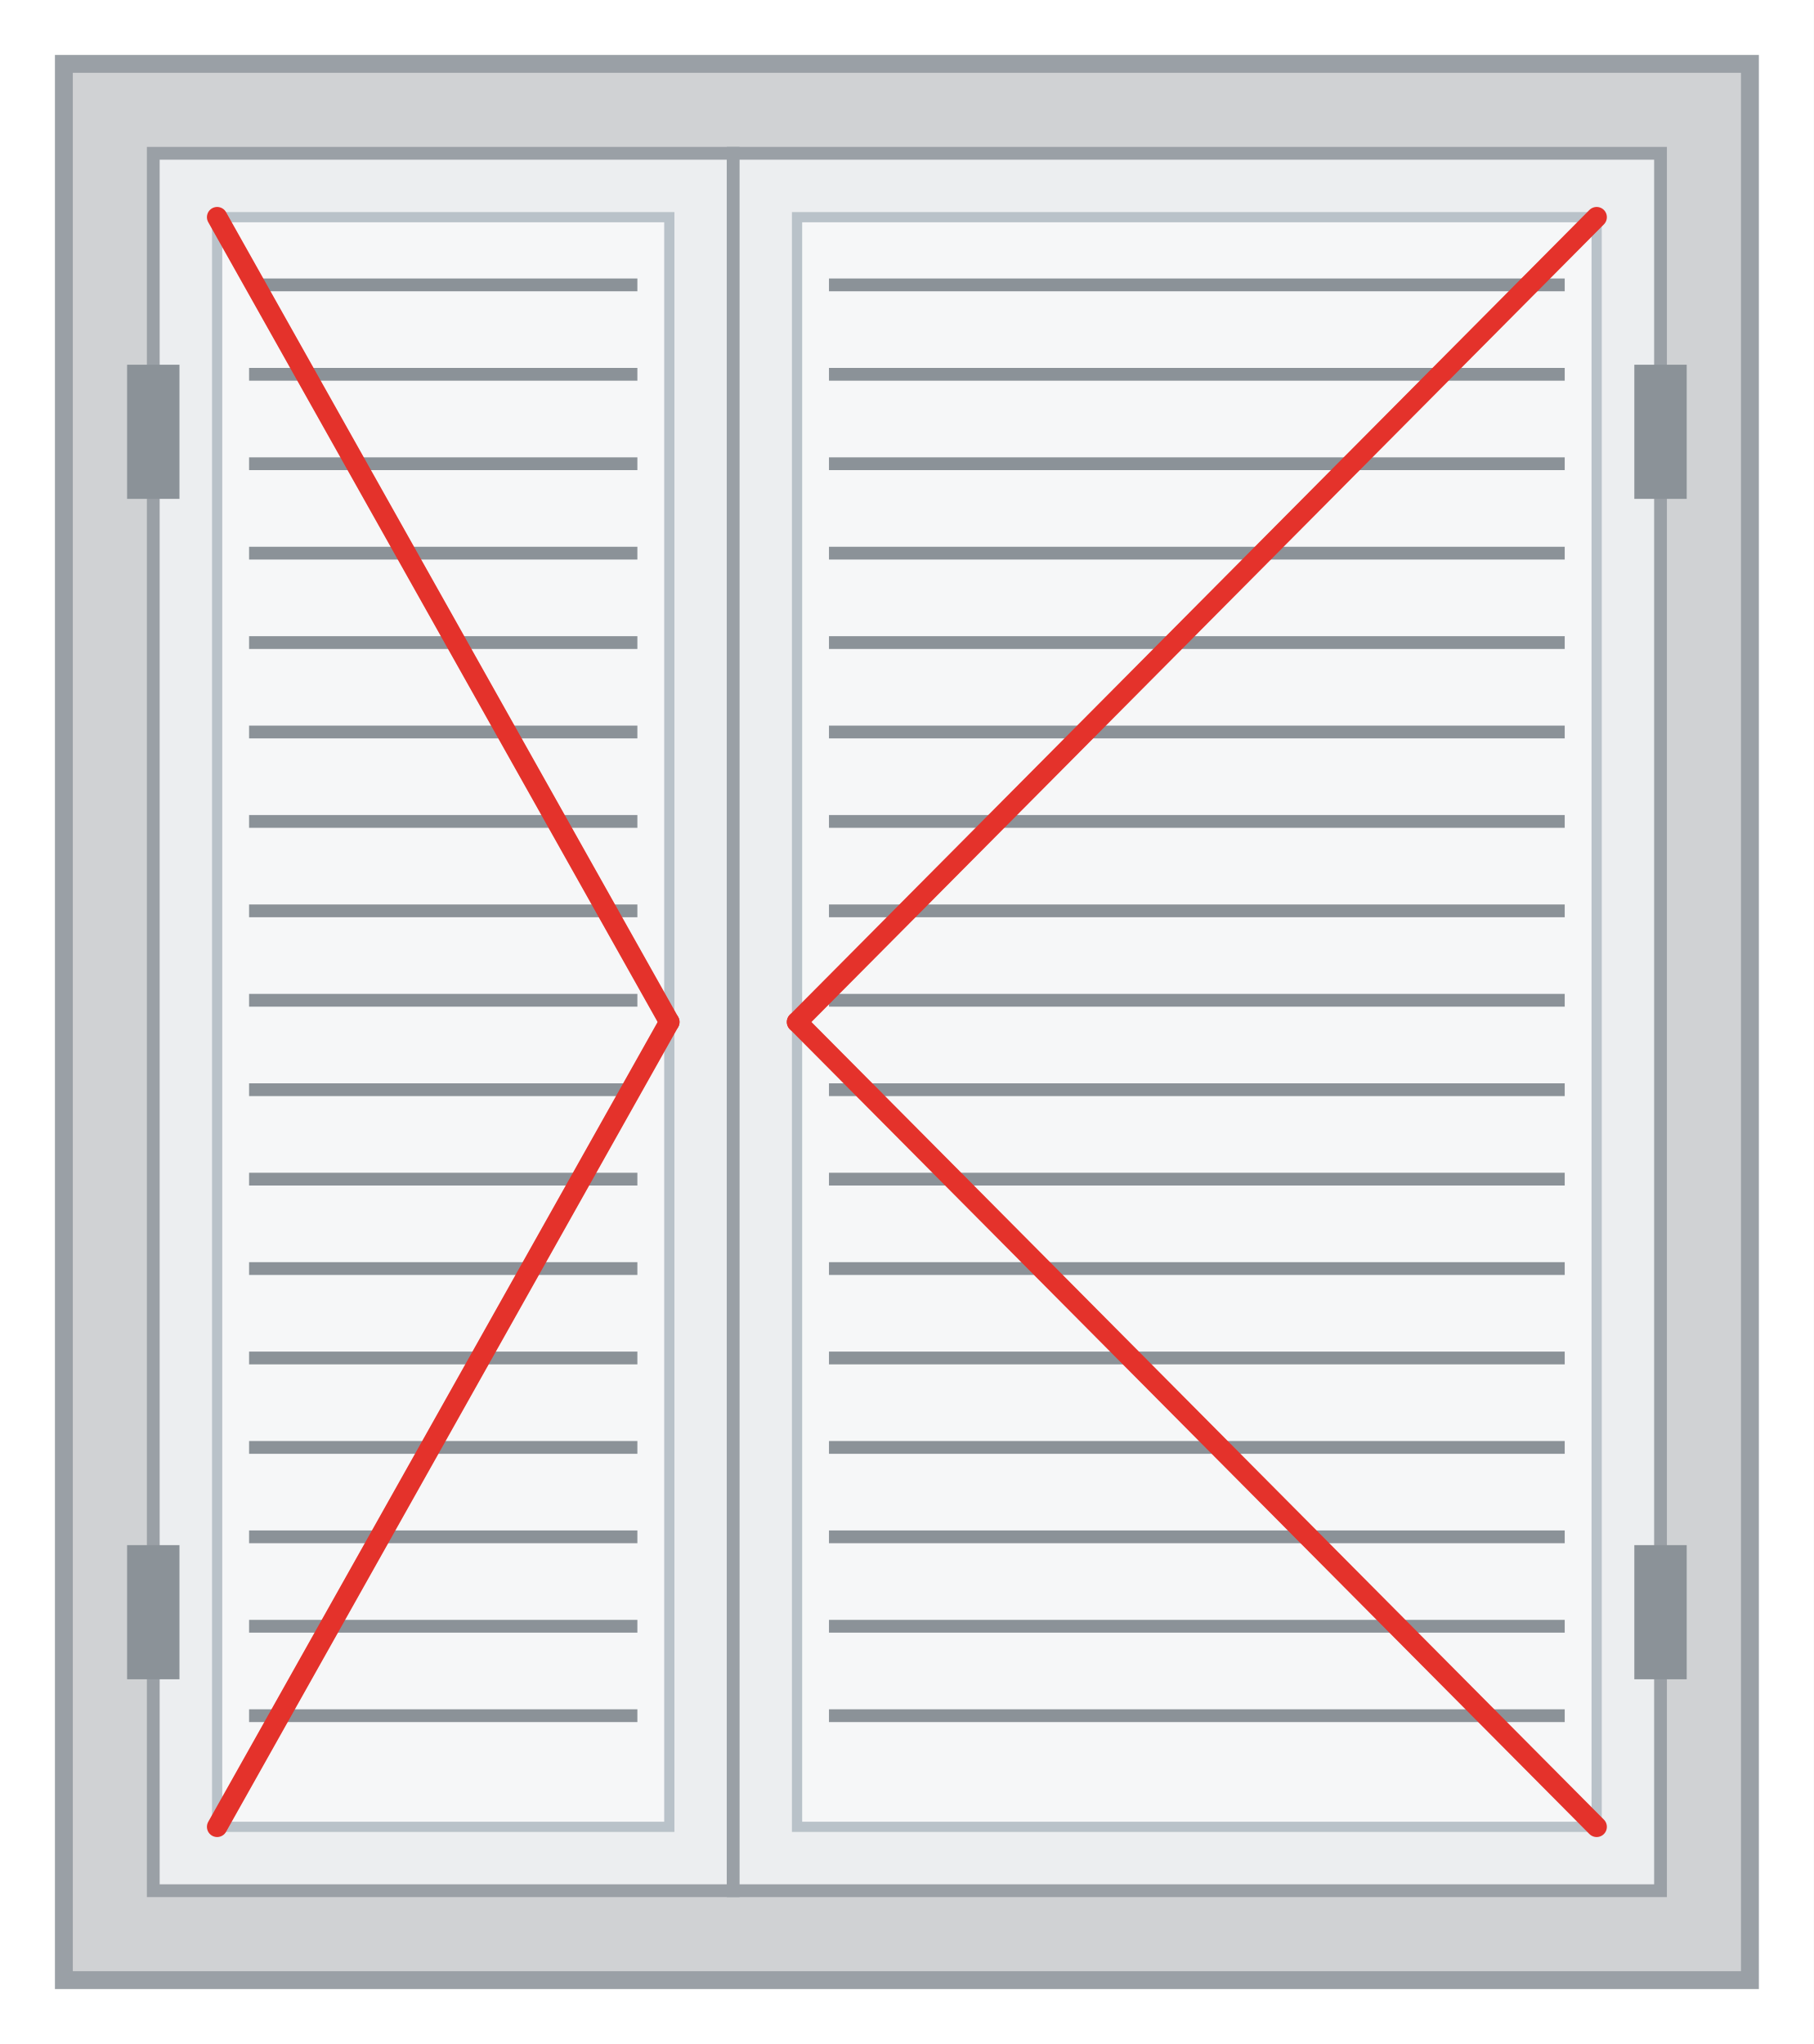
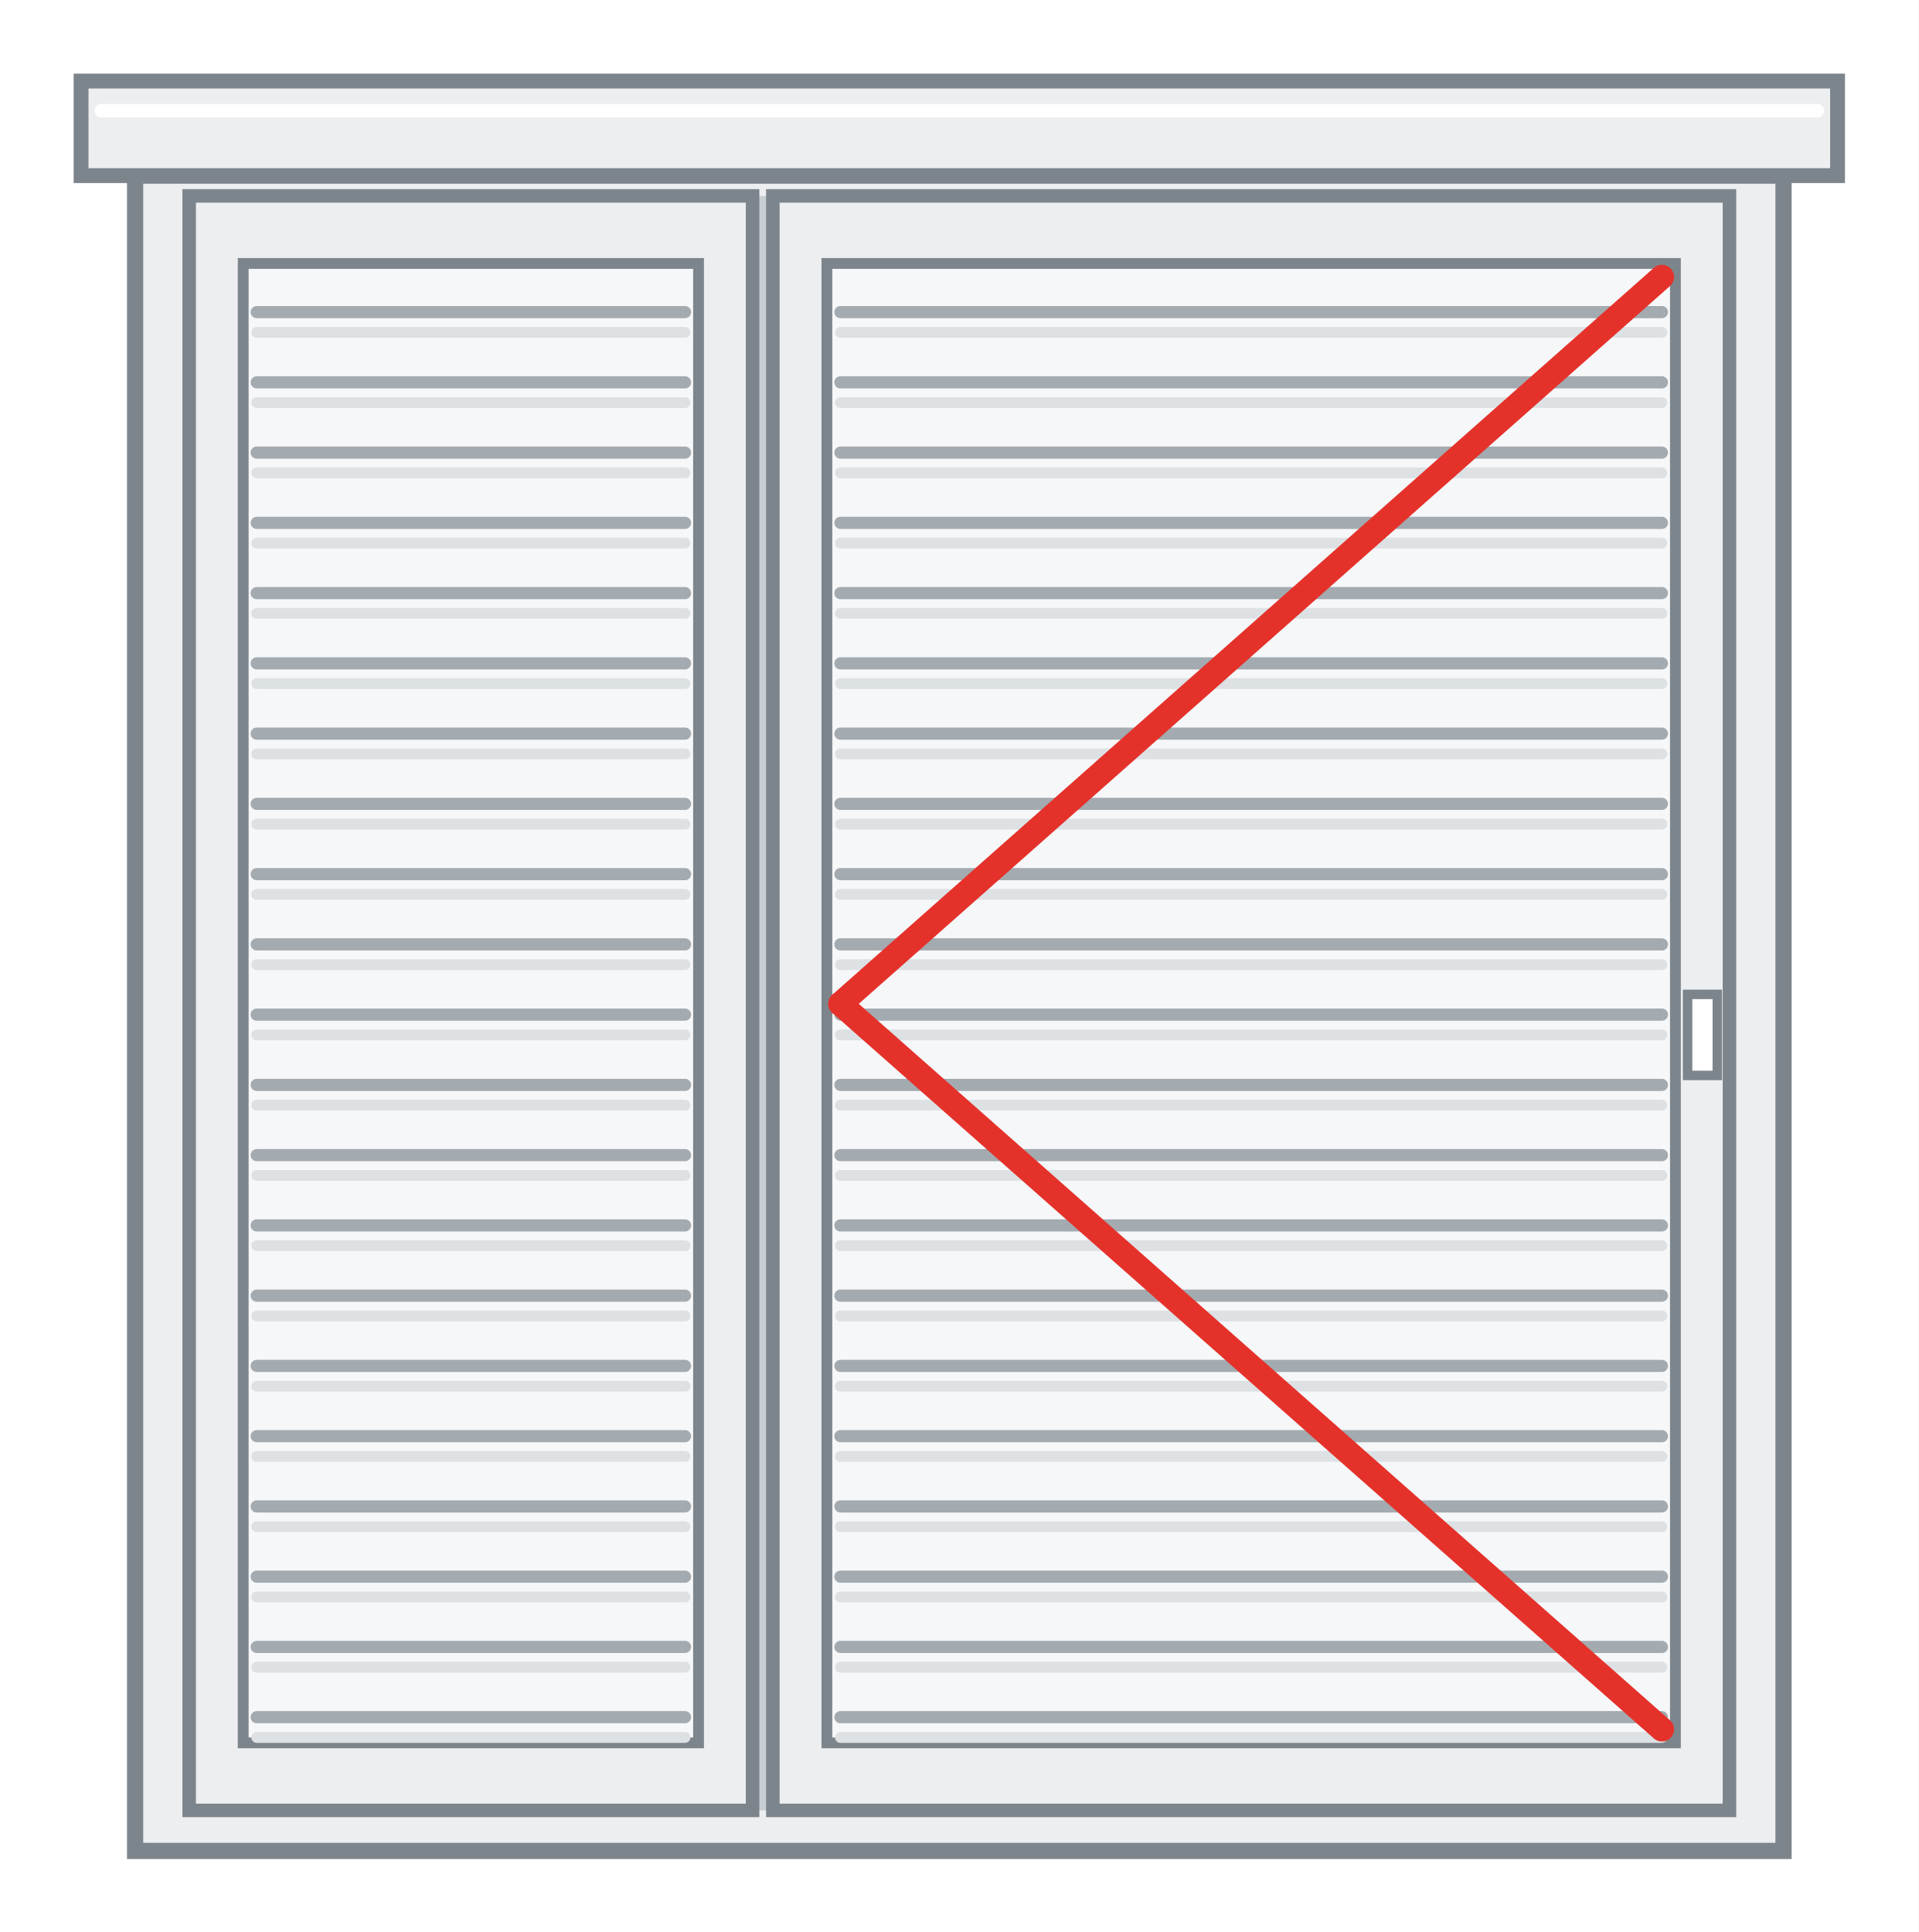
- <svg xmlns="http://www.w3.org/2000/svg" viewBox="0 0 142 160" width="142" height="160" role="img">
-   <rect width="142" height="160" fill="#ffffff" />
-   <rect x="5.0" y="5.0" width="132.0" height="150.0" fill="#d0d2d4" stroke="#9aa0a6" stroke-width="1.4" />
-   <rect x="12.0" y="12.0" width="45.4" height="136.0" fill="#eceef0" stroke="#9aa0a6" stroke-width="1" />
-   <rect x="17.0" y="17.0" width="35.4" height="126.0" fill="#f6f7f8" stroke="#b9c2c9" stroke-width="0.8" />
-   <line x1="19.5" y1="22.3" x2="49.9" y2="22.3" stroke="#8b9298" stroke-width="1" />
-   <line x1="19.5" y1="29.3" x2="49.9" y2="29.3" stroke="#8b9298" stroke-width="1" />
-   <line x1="19.5" y1="36.3" x2="49.9" y2="36.3" stroke="#8b9298" stroke-width="1" />
-   <line x1="19.5" y1="43.3" x2="49.9" y2="43.3" stroke="#8b9298" stroke-width="1" />
-   <line x1="19.5" y1="50.3" x2="49.9" y2="50.3" stroke="#8b9298" stroke-width="1" />
-   <line x1="19.5" y1="57.3" x2="49.9" y2="57.3" stroke="#8b9298" stroke-width="1" />
-   <line x1="19.5" y1="64.3" x2="49.9" y2="64.3" stroke="#8b9298" stroke-width="1" />
-   <line x1="19.5" y1="71.3" x2="49.9" y2="71.3" stroke="#8b9298" stroke-width="1" />
-   <line x1="19.5" y1="78.3" x2="49.9" y2="78.3" stroke="#8b9298" stroke-width="1" />
-   <line x1="19.5" y1="85.3" x2="49.9" y2="85.3" stroke="#8b9298" stroke-width="1" />
-   <line x1="19.5" y1="92.3" x2="49.9" y2="92.3" stroke="#8b9298" stroke-width="1" />
-   <line x1="19.5" y1="99.3" x2="49.9" y2="99.3" stroke="#8b9298" stroke-width="1" />
-   <line x1="19.5" y1="106.3" x2="49.9" y2="106.3" stroke="#8b9298" stroke-width="1" />
-   <line x1="19.5" y1="113.3" x2="49.9" y2="113.3" stroke="#8b9298" stroke-width="1" />
-   <line x1="19.5" y1="120.3" x2="49.9" y2="120.3" stroke="#8b9298" stroke-width="1" />
-   <line x1="19.5" y1="127.3" x2="49.9" y2="127.3" stroke="#8b9298" stroke-width="1" />
-   <line x1="19.5" y1="134.3" x2="49.9" y2="134.3" stroke="#8b9298" stroke-width="1" />
-   <line x1="17.0" y1="17.0" x2="52.4" y2="80.0" stroke="#e4322b" stroke-width="1.6" stroke-linecap="round" />
-   <line x1="17.0" y1="143.0" x2="52.4" y2="80.0" stroke="#e4322b" stroke-width="1.6" stroke-linecap="round" />
-   <rect x="10.2" y="28.8" width="3.6" height="10.0" fill="#8b9298" stroke="#8b9298" stroke-width="0.5" />
-   <rect x="10.2" y="121.2" width="3.6" height="10.0" fill="#8b9298" stroke="#8b9298" stroke-width="0.5" />
-   <rect x="57.4" y="12.0" width="72.6" height="136.0" fill="#eceef0" stroke="#9aa0a6" stroke-width="1" />
-   <rect x="62.4" y="17.0" width="62.6" height="126.0" fill="#f6f7f8" stroke="#b9c2c9" stroke-width="0.8" />
-   <line x1="64.9" y1="22.3" x2="122.5" y2="22.3" stroke="#8b9298" stroke-width="1" />
-   <line x1="64.9" y1="29.3" x2="122.5" y2="29.3" stroke="#8b9298" stroke-width="1" />
-   <line x1="64.9" y1="36.3" x2="122.5" y2="36.3" stroke="#8b9298" stroke-width="1" />
-   <line x1="64.9" y1="43.3" x2="122.5" y2="43.3" stroke="#8b9298" stroke-width="1" />
-   <line x1="64.9" y1="50.3" x2="122.5" y2="50.3" stroke="#8b9298" stroke-width="1" />
-   <line x1="64.9" y1="57.3" x2="122.5" y2="57.3" stroke="#8b9298" stroke-width="1" />
-   <line x1="64.9" y1="64.3" x2="122.5" y2="64.3" stroke="#8b9298" stroke-width="1" />
-   <line x1="64.9" y1="71.3" x2="122.5" y2="71.3" stroke="#8b9298" stroke-width="1" />
-   <line x1="64.9" y1="78.3" x2="122.5" y2="78.3" stroke="#8b9298" stroke-width="1" />
-   <line x1="64.9" y1="85.3" x2="122.5" y2="85.3" stroke="#8b9298" stroke-width="1" />
-   <line x1="64.9" y1="92.3" x2="122.5" y2="92.3" stroke="#8b9298" stroke-width="1" />
-   <line x1="64.9" y1="99.3" x2="122.5" y2="99.3" stroke="#8b9298" stroke-width="1" />
-   <line x1="64.9" y1="106.3" x2="122.5" y2="106.3" stroke="#8b9298" stroke-width="1" />
-   <line x1="64.9" y1="113.3" x2="122.5" y2="113.3" stroke="#8b9298" stroke-width="1" />
-   <line x1="64.9" y1="120.3" x2="122.5" y2="120.3" stroke="#8b9298" stroke-width="1" />
-   <line x1="64.9" y1="127.3" x2="122.5" y2="127.3" stroke="#8b9298" stroke-width="1" />
-   <line x1="64.9" y1="134.3" x2="122.5" y2="134.3" stroke="#8b9298" stroke-width="1" />
-   <line x1="125.0" y1="17.0" x2="62.4" y2="80.0" stroke="#e4322b" stroke-width="1.6" stroke-linecap="round" />
-   <line x1="125.0" y1="143.0" x2="62.4" y2="80.0" stroke="#e4322b" stroke-width="1.6" stroke-linecap="round" />
-   <rect x="128.2" y="28.8" width="3.6" height="10.0" fill="#8b9298" stroke="#8b9298" stroke-width="0.5" />
-   <rect x="128.2" y="121.2" width="3.6" height="10.0" fill="#8b9298" stroke="#8b9298" stroke-width="0.5" />
+ <svg xmlns="http://www.w3.org/2000/svg" viewBox="0 0 142 143" width="142" height="143" role="img">
+   <rect width="142" height="143" fill="#ffffff" />
+   <rect x="10.0" y="13.0" width="122.0" height="124.0" fill="#eceef0" stroke="#7d858c" stroke-width="1.2" />
+   <rect x="14.0" y="14.5" width="114.0" height="119.5" fill="#c9ced3" stroke="none" stroke-width="0" />
+   <rect x="14.0" y="14.5" width="41.7" height="119.5" fill="#eceef0" stroke="#7d858c" stroke-width="1" />
+   <rect x="18.0" y="19.5" width="33.7" height="109.5" fill="#f6f7f8" stroke="#7d858c" stroke-width="0.8" />
+   <line x1="19.0" y1="23.1" x2="50.7" y2="23.1" stroke="#a3aab0" stroke-width="0.9" stroke-linecap="round" />
+   <line x1="19.0" y1="24.6" x2="50.7" y2="24.6" stroke="#dde1e4" stroke-width="0.8" stroke-linecap="round" />
+   <line x1="19.0" y1="28.3" x2="50.7" y2="28.3" stroke="#a3aab0" stroke-width="0.9" stroke-linecap="round" />
+   <line x1="19.0" y1="29.8" x2="50.7" y2="29.8" stroke="#dde1e4" stroke-width="0.8" stroke-linecap="round" />
+   <line x1="19.0" y1="33.5" x2="50.7" y2="33.5" stroke="#a3aab0" stroke-width="0.9" stroke-linecap="round" />
+   <line x1="19.0" y1="35.0" x2="50.7" y2="35.0" stroke="#dde1e4" stroke-width="0.8" stroke-linecap="round" />
+   <line x1="19.0" y1="38.7" x2="50.7" y2="38.7" stroke="#a3aab0" stroke-width="0.9" stroke-linecap="round" />
+   <line x1="19.0" y1="40.2" x2="50.7" y2="40.2" stroke="#dde1e4" stroke-width="0.8" stroke-linecap="round" />
+   <line x1="19.0" y1="43.9" x2="50.7" y2="43.9" stroke="#a3aab0" stroke-width="0.9" stroke-linecap="round" />
+   <line x1="19.0" y1="45.4" x2="50.7" y2="45.4" stroke="#dde1e4" stroke-width="0.8" stroke-linecap="round" />
+   <line x1="19.0" y1="49.1" x2="50.7" y2="49.1" stroke="#a3aab0" stroke-width="0.9" stroke-linecap="round" />
+   <line x1="19.0" y1="50.6" x2="50.7" y2="50.6" stroke="#dde1e4" stroke-width="0.8" stroke-linecap="round" />
+   <line x1="19.0" y1="54.3" x2="50.7" y2="54.3" stroke="#a3aab0" stroke-width="0.9" stroke-linecap="round" />
+   <line x1="19.0" y1="55.8" x2="50.7" y2="55.8" stroke="#dde1e4" stroke-width="0.8" stroke-linecap="round" />
+   <line x1="19.0" y1="59.5" x2="50.7" y2="59.5" stroke="#a3aab0" stroke-width="0.9" stroke-linecap="round" />
+   <line x1="19.0" y1="61.0" x2="50.7" y2="61.0" stroke="#dde1e4" stroke-width="0.8" stroke-linecap="round" />
+   <line x1="19.0" y1="64.7" x2="50.7" y2="64.7" stroke="#a3aab0" stroke-width="0.9" stroke-linecap="round" />
+   <line x1="19.0" y1="66.2" x2="50.7" y2="66.2" stroke="#dde1e4" stroke-width="0.8" stroke-linecap="round" />
+   <line x1="19.0" y1="69.9" x2="50.7" y2="69.9" stroke="#a3aab0" stroke-width="0.9" stroke-linecap="round" />
+   <line x1="19.0" y1="71.4" x2="50.7" y2="71.4" stroke="#dde1e4" stroke-width="0.8" stroke-linecap="round" />
+   <line x1="19.0" y1="75.1" x2="50.7" y2="75.1" stroke="#a3aab0" stroke-width="0.9" stroke-linecap="round" />
+   <line x1="19.0" y1="76.6" x2="50.7" y2="76.6" stroke="#dde1e4" stroke-width="0.8" stroke-linecap="round" />
+   <line x1="19.0" y1="80.3" x2="50.7" y2="80.3" stroke="#a3aab0" stroke-width="0.9" stroke-linecap="round" />
+   <line x1="19.0" y1="81.8" x2="50.7" y2="81.8" stroke="#dde1e4" stroke-width="0.8" stroke-linecap="round" />
+   <line x1="19.0" y1="85.5" x2="50.7" y2="85.5" stroke="#a3aab0" stroke-width="0.9" stroke-linecap="round" />
+   <line x1="19.0" y1="87.0" x2="50.7" y2="87.0" stroke="#dde1e4" stroke-width="0.8" stroke-linecap="round" />
+   <line x1="19.0" y1="90.7" x2="50.7" y2="90.7" stroke="#a3aab0" stroke-width="0.9" stroke-linecap="round" />
+   <line x1="19.0" y1="92.2" x2="50.7" y2="92.2" stroke="#dde1e4" stroke-width="0.8" stroke-linecap="round" />
+   <line x1="19.0" y1="95.9" x2="50.7" y2="95.9" stroke="#a3aab0" stroke-width="0.9" stroke-linecap="round" />
+   <line x1="19.0" y1="97.4" x2="50.7" y2="97.4" stroke="#dde1e4" stroke-width="0.8" stroke-linecap="round" />
+   <line x1="19.0" y1="101.1" x2="50.7" y2="101.1" stroke="#a3aab0" stroke-width="0.9" stroke-linecap="round" />
+   <line x1="19.0" y1="102.6" x2="50.7" y2="102.6" stroke="#dde1e4" stroke-width="0.8" stroke-linecap="round" />
+   <line x1="19.0" y1="106.3" x2="50.7" y2="106.3" stroke="#a3aab0" stroke-width="0.9" stroke-linecap="round" />
+   <line x1="19.0" y1="107.8" x2="50.7" y2="107.8" stroke="#dde1e4" stroke-width="0.8" stroke-linecap="round" />
+   <line x1="19.0" y1="111.5" x2="50.7" y2="111.5" stroke="#a3aab0" stroke-width="0.9" stroke-linecap="round" />
+   <line x1="19.0" y1="113.0" x2="50.7" y2="113.0" stroke="#dde1e4" stroke-width="0.8" stroke-linecap="round" />
+   <line x1="19.0" y1="116.7" x2="50.7" y2="116.7" stroke="#a3aab0" stroke-width="0.9" stroke-linecap="round" />
+   <line x1="19.0" y1="118.2" x2="50.7" y2="118.2" stroke="#dde1e4" stroke-width="0.8" stroke-linecap="round" />
+   <line x1="19.0" y1="121.9" x2="50.7" y2="121.9" stroke="#a3aab0" stroke-width="0.9" stroke-linecap="round" />
+   <line x1="19.0" y1="123.4" x2="50.7" y2="123.4" stroke="#dde1e4" stroke-width="0.8" stroke-linecap="round" />
+   <line x1="19.0" y1="127.1" x2="50.7" y2="127.1" stroke="#a3aab0" stroke-width="0.9" stroke-linecap="round" />
+   <line x1="19.0" y1="128.6" x2="50.7" y2="128.6" stroke="#dde1e4" stroke-width="0.8" stroke-linecap="round" />
+   <rect x="57.2" y="14.5" width="70.8" height="119.5" fill="#eceef0" stroke="#7d858c" stroke-width="1" />
+   <rect x="61.2" y="19.5" width="62.8" height="109.5" fill="#f6f7f8" stroke="#7d858c" stroke-width="0.8" />
+   <line x1="62.2" y1="23.1" x2="123.0" y2="23.1" stroke="#a3aab0" stroke-width="0.9" stroke-linecap="round" />
+   <line x1="62.2" y1="24.6" x2="123.0" y2="24.6" stroke="#dde1e4" stroke-width="0.8" stroke-linecap="round" />
+   <line x1="62.2" y1="28.3" x2="123.0" y2="28.3" stroke="#a3aab0" stroke-width="0.9" stroke-linecap="round" />
+   <line x1="62.2" y1="29.8" x2="123.0" y2="29.8" stroke="#dde1e4" stroke-width="0.8" stroke-linecap="round" />
+   <line x1="62.2" y1="33.5" x2="123.0" y2="33.5" stroke="#a3aab0" stroke-width="0.9" stroke-linecap="round" />
+   <line x1="62.2" y1="35.0" x2="123.0" y2="35.0" stroke="#dde1e4" stroke-width="0.8" stroke-linecap="round" />
+   <line x1="62.2" y1="38.7" x2="123.0" y2="38.7" stroke="#a3aab0" stroke-width="0.9" stroke-linecap="round" />
+   <line x1="62.2" y1="40.2" x2="123.0" y2="40.2" stroke="#dde1e4" stroke-width="0.8" stroke-linecap="round" />
+   <line x1="62.2" y1="43.9" x2="123.0" y2="43.9" stroke="#a3aab0" stroke-width="0.9" stroke-linecap="round" />
+   <line x1="62.2" y1="45.4" x2="123.0" y2="45.4" stroke="#dde1e4" stroke-width="0.8" stroke-linecap="round" />
+   <line x1="62.2" y1="49.1" x2="123.0" y2="49.1" stroke="#a3aab0" stroke-width="0.9" stroke-linecap="round" />
+   <line x1="62.2" y1="50.6" x2="123.0" y2="50.6" stroke="#dde1e4" stroke-width="0.8" stroke-linecap="round" />
+   <line x1="62.2" y1="54.3" x2="123.0" y2="54.3" stroke="#a3aab0" stroke-width="0.9" stroke-linecap="round" />
+   <line x1="62.2" y1="55.8" x2="123.0" y2="55.8" stroke="#dde1e4" stroke-width="0.8" stroke-linecap="round" />
+   <line x1="62.2" y1="59.5" x2="123.0" y2="59.5" stroke="#a3aab0" stroke-width="0.9" stroke-linecap="round" />
+   <line x1="62.2" y1="61.0" x2="123.0" y2="61.0" stroke="#dde1e4" stroke-width="0.8" stroke-linecap="round" />
+   <line x1="62.2" y1="64.7" x2="123.0" y2="64.7" stroke="#a3aab0" stroke-width="0.9" stroke-linecap="round" />
+   <line x1="62.2" y1="66.2" x2="123.0" y2="66.2" stroke="#dde1e4" stroke-width="0.8" stroke-linecap="round" />
+   <line x1="62.2" y1="69.9" x2="123.0" y2="69.9" stroke="#a3aab0" stroke-width="0.9" stroke-linecap="round" />
+   <line x1="62.2" y1="71.4" x2="123.0" y2="71.4" stroke="#dde1e4" stroke-width="0.8" stroke-linecap="round" />
+   <line x1="62.2" y1="75.1" x2="123.0" y2="75.1" stroke="#a3aab0" stroke-width="0.9" stroke-linecap="round" />
+   <line x1="62.2" y1="76.6" x2="123.0" y2="76.6" stroke="#dde1e4" stroke-width="0.8" stroke-linecap="round" />
+   <line x1="62.2" y1="80.3" x2="123.0" y2="80.3" stroke="#a3aab0" stroke-width="0.9" stroke-linecap="round" />
+   <line x1="62.2" y1="81.8" x2="123.0" y2="81.8" stroke="#dde1e4" stroke-width="0.8" stroke-linecap="round" />
+   <line x1="62.2" y1="85.5" x2="123.0" y2="85.5" stroke="#a3aab0" stroke-width="0.9" stroke-linecap="round" />
+   <line x1="62.2" y1="87.0" x2="123.0" y2="87.0" stroke="#dde1e4" stroke-width="0.8" stroke-linecap="round" />
+   <line x1="62.2" y1="90.7" x2="123.0" y2="90.7" stroke="#a3aab0" stroke-width="0.9" stroke-linecap="round" />
+   <line x1="62.2" y1="92.2" x2="123.0" y2="92.2" stroke="#dde1e4" stroke-width="0.8" stroke-linecap="round" />
+   <line x1="62.2" y1="95.9" x2="123.0" y2="95.9" stroke="#a3aab0" stroke-width="0.9" stroke-linecap="round" />
+   <line x1="62.2" y1="97.4" x2="123.0" y2="97.4" stroke="#dde1e4" stroke-width="0.8" stroke-linecap="round" />
+   <line x1="62.2" y1="101.1" x2="123.0" y2="101.1" stroke="#a3aab0" stroke-width="0.9" stroke-linecap="round" />
+   <line x1="62.2" y1="102.6" x2="123.0" y2="102.6" stroke="#dde1e4" stroke-width="0.8" stroke-linecap="round" />
+   <line x1="62.2" y1="106.3" x2="123.0" y2="106.3" stroke="#a3aab0" stroke-width="0.9" stroke-linecap="round" />
+   <line x1="62.2" y1="107.8" x2="123.0" y2="107.8" stroke="#dde1e4" stroke-width="0.8" stroke-linecap="round" />
+   <line x1="62.2" y1="111.5" x2="123.0" y2="111.5" stroke="#a3aab0" stroke-width="0.9" stroke-linecap="round" />
+   <line x1="62.2" y1="113.0" x2="123.0" y2="113.0" stroke="#dde1e4" stroke-width="0.8" stroke-linecap="round" />
+   <line x1="62.2" y1="116.7" x2="123.0" y2="116.7" stroke="#a3aab0" stroke-width="0.9" stroke-linecap="round" />
+   <line x1="62.2" y1="118.2" x2="123.0" y2="118.2" stroke="#dde1e4" stroke-width="0.8" stroke-linecap="round" />
+   <line x1="62.2" y1="121.9" x2="123.0" y2="121.9" stroke="#a3aab0" stroke-width="0.9" stroke-linecap="round" />
+   <line x1="62.2" y1="123.4" x2="123.0" y2="123.4" stroke="#dde1e4" stroke-width="0.8" stroke-linecap="round" />
+   <line x1="62.2" y1="127.1" x2="123.0" y2="127.1" stroke="#a3aab0" stroke-width="0.9" stroke-linecap="round" />
+   <line x1="62.2" y1="128.6" x2="123.0" y2="128.6" stroke="#dde1e4" stroke-width="0.8" stroke-linecap="round" />
+   <line x1="123.0" y1="20.5" x2="62.2" y2="74.3" stroke="#e4322b" stroke-width="1.8" stroke-linecap="round" />
+   <line x1="123.0" y1="128.0" x2="62.2" y2="74.3" stroke="#e4322b" stroke-width="1.8" stroke-linecap="round" />
+   <rect x="124.9" y="73.6" width="2.2" height="6.0" fill="#ffffff" stroke="#7d858c" stroke-width="0.7" />
+   <rect x="6.0" y="6.0" width="130.0" height="7.0" fill="#eceef0" stroke="#7d858c" stroke-width="1.1" />
+   <line x1="7.5" y1="8.2" x2="134.5" y2="8.2" stroke="#ffffff" stroke-width="1" stroke-linecap="round" />
</svg>
